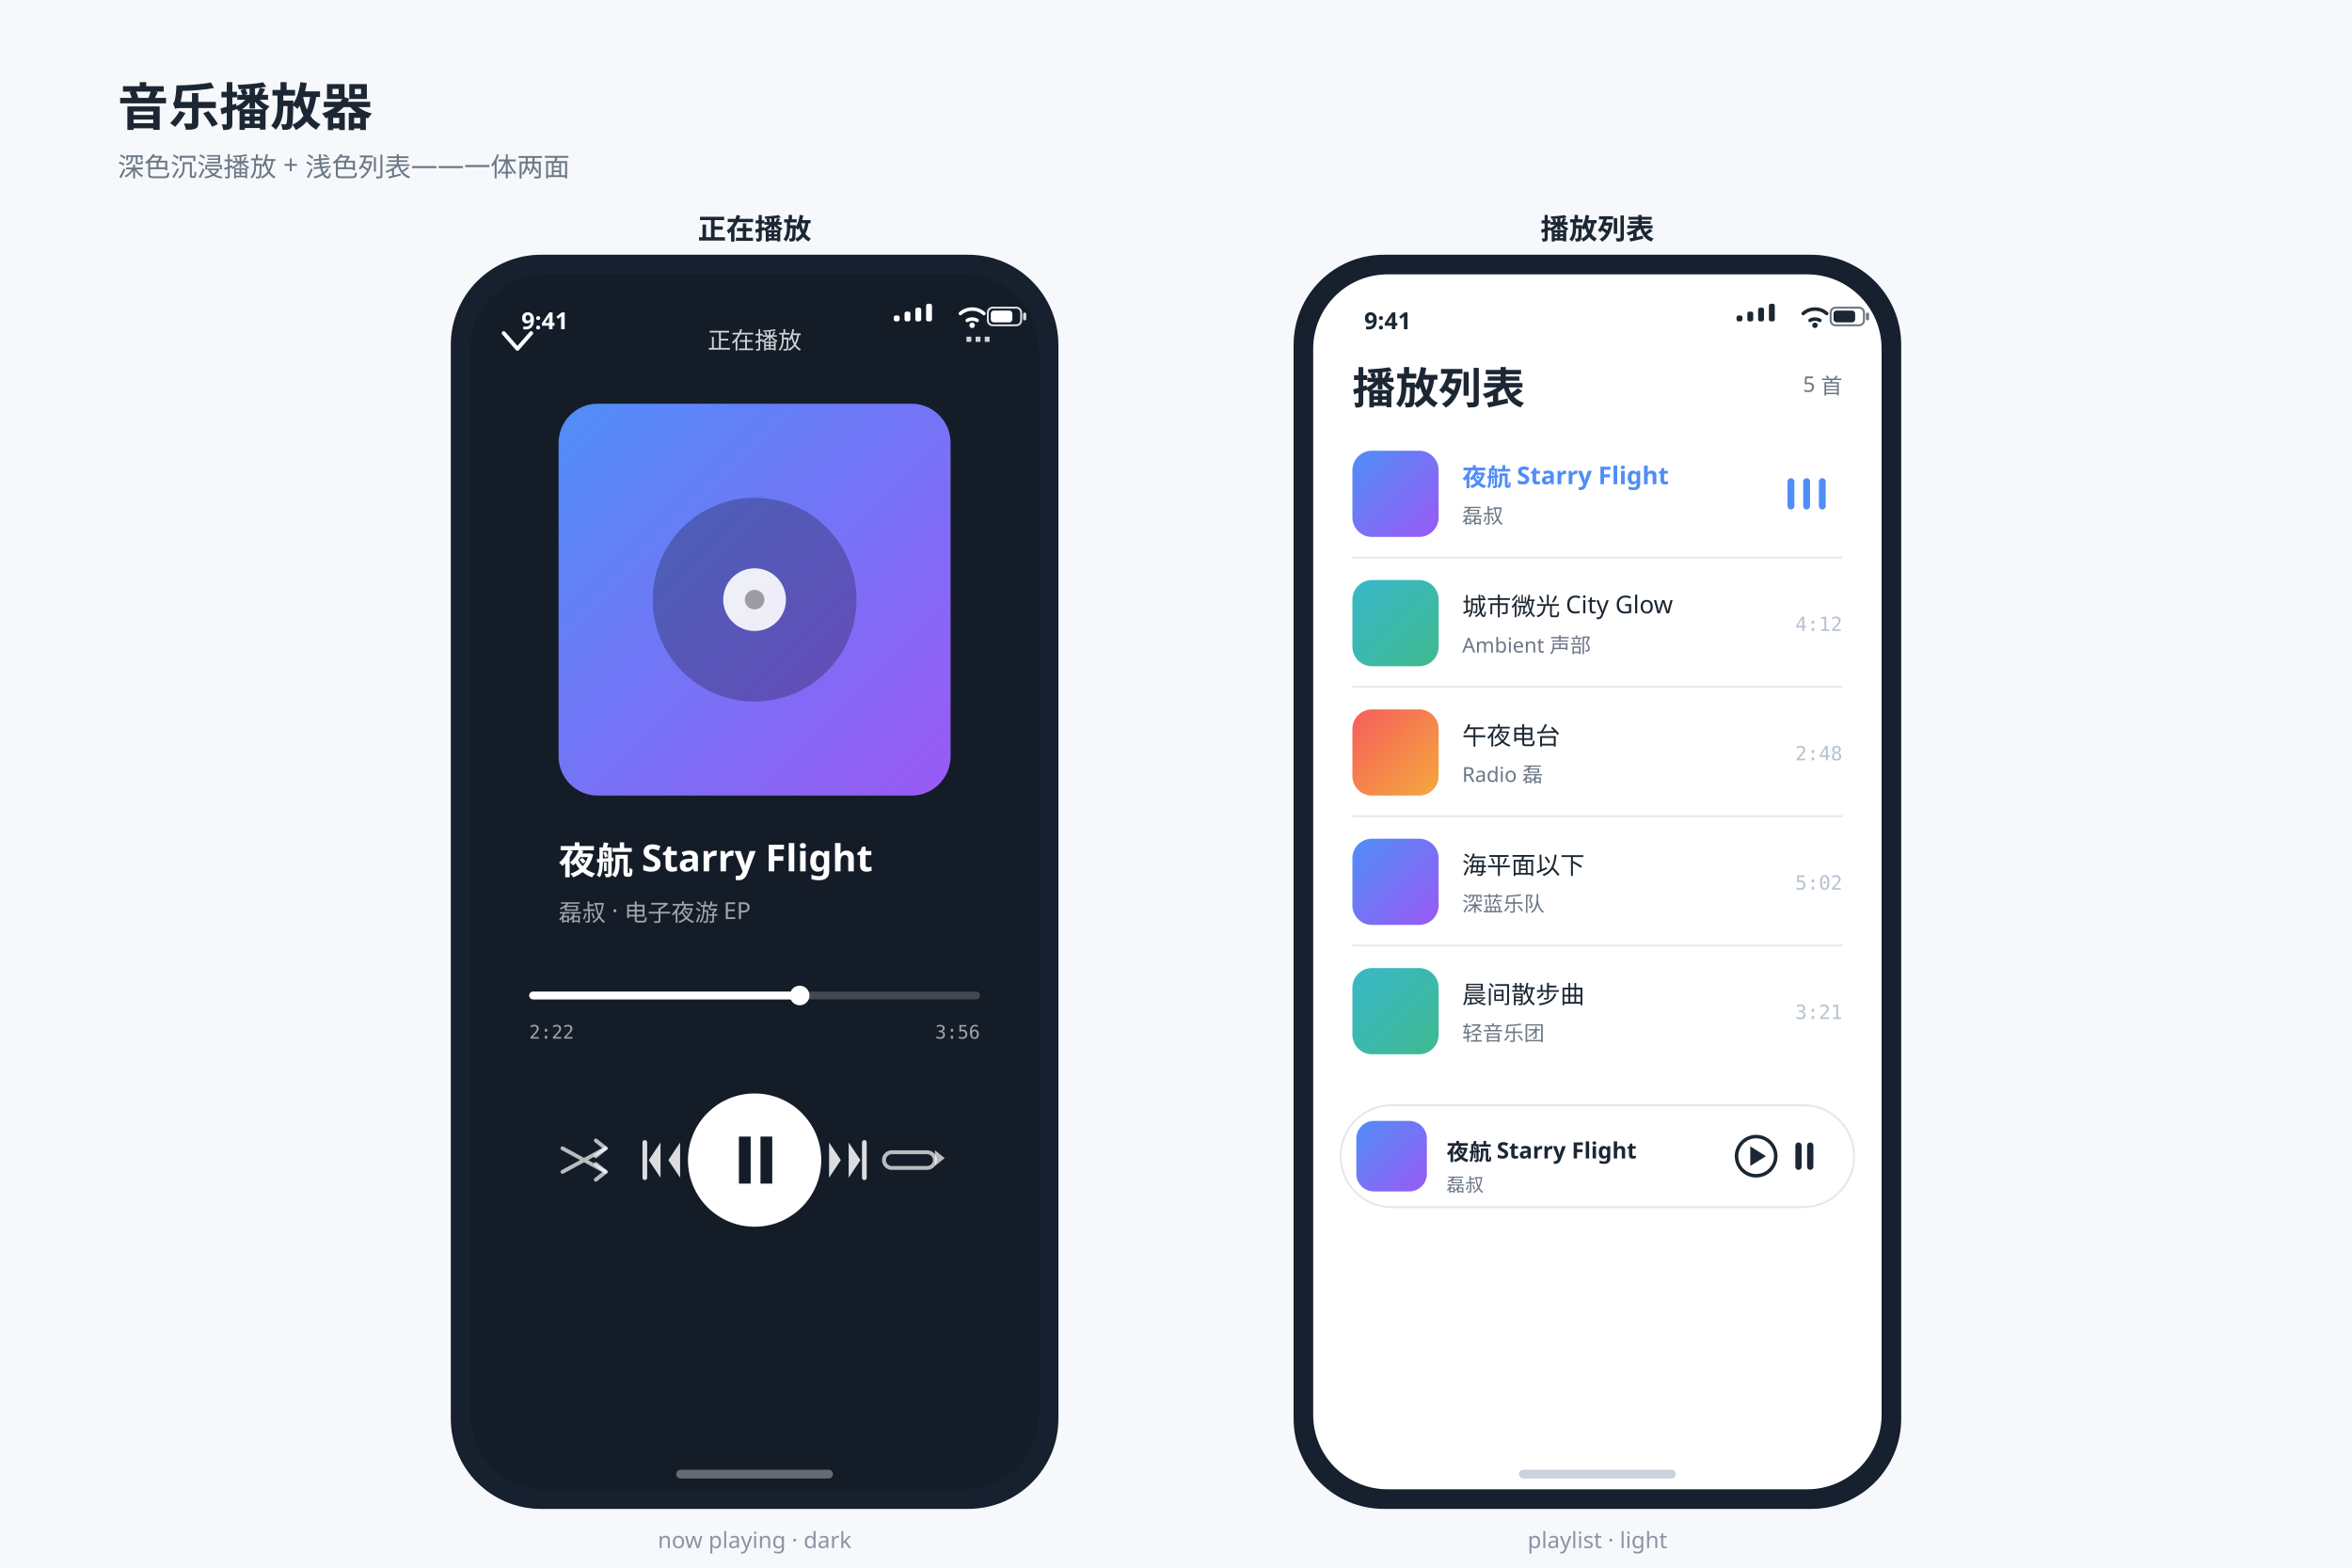
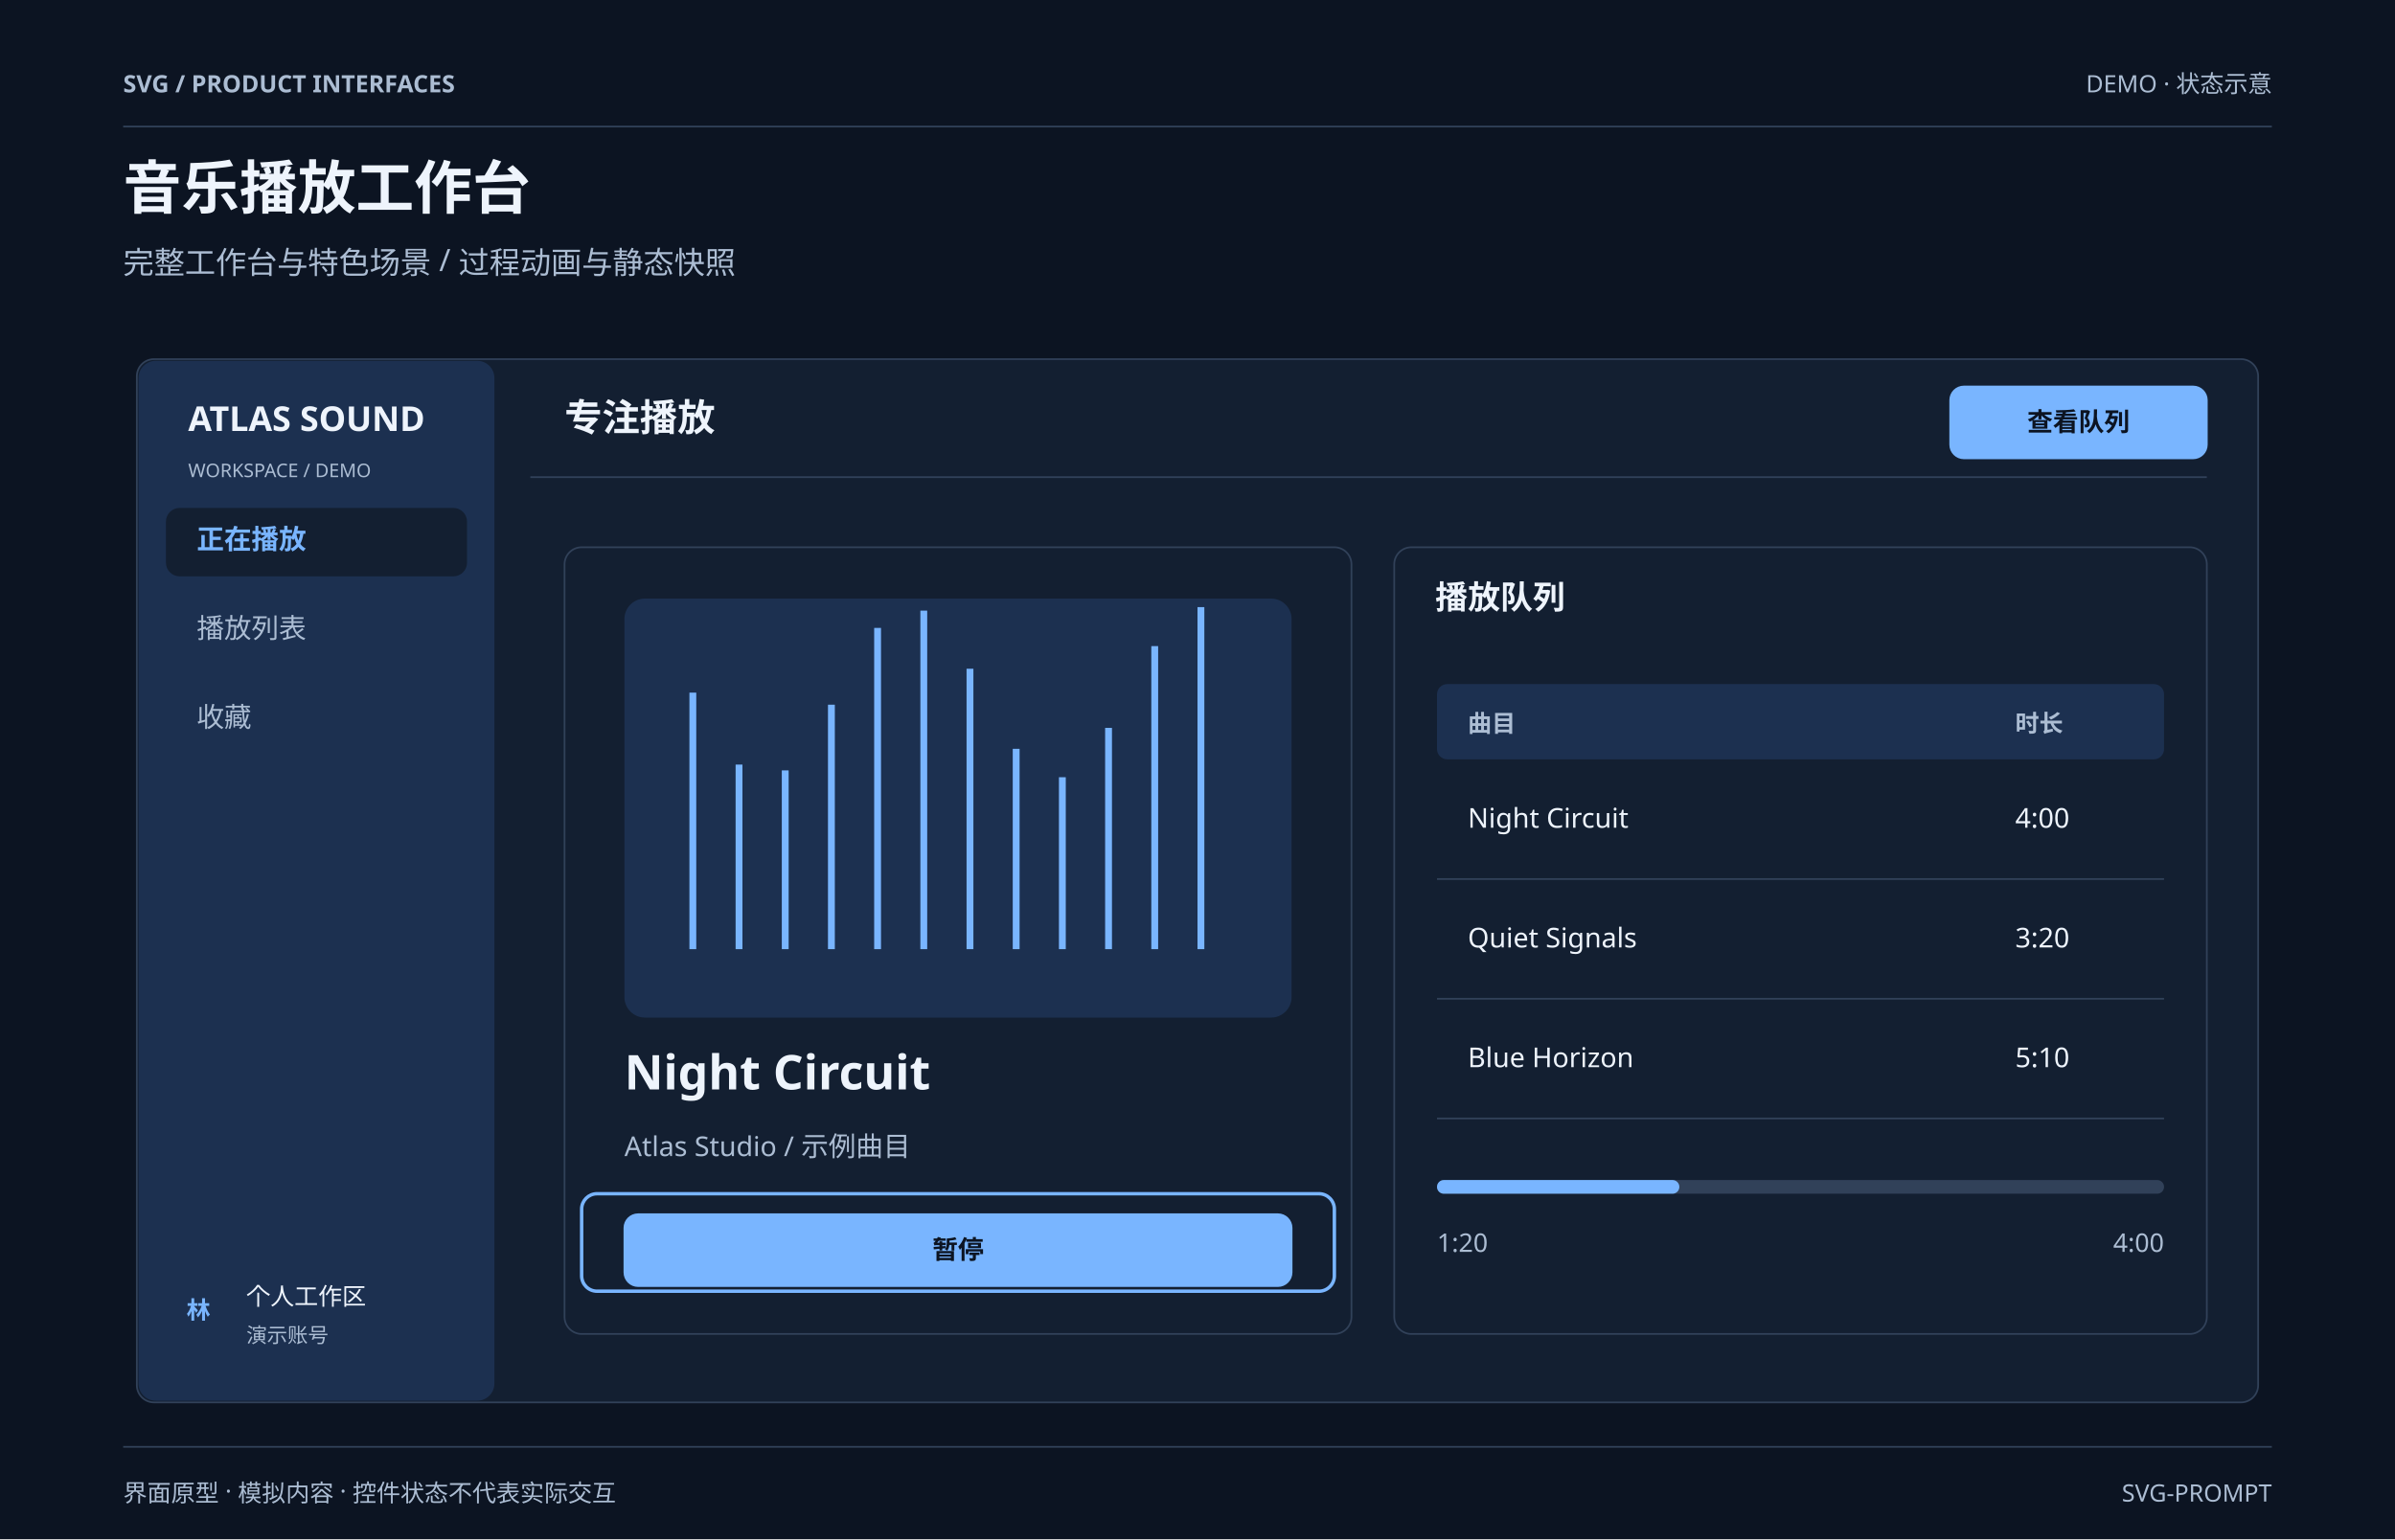
- <svg xmlns="http://www.w3.org/2000/svg" width="1200" height="800" viewBox="0 0 1200 800" font-family="PingFang SC, Hiragino Sans GB, Microsoft YaHei, sans-serif">
-   <rect width="1200" height="800" fill="#f6f8fb" />
-   <text x="60" y="64" font-size="26" font-weight="700" fill="#1c2733">音乐播放器</text>
-   <text x="60" y="90" font-size="13.5" fill="#6b7785">深色沉浸播放 + 浅色列表——一体两面</text>
-   <defs>
-     <linearGradient id="alb" x1="0" y1="0" x2="1" y2="1">
-       <stop offset="0" stop-color="#4f8ef7" />
-       <stop offset="1" stop-color="#9b59f5" />
-     </linearGradient>
-     <linearGradient id="alb2" x1="0" y1="0" x2="1" y2="1">
-       <stop offset="0" stop-color="#38b8c9" />
-       <stop offset="1" stop-color="#3fb98f" />
-     </linearGradient>
-     <linearGradient id="alb3" x1="0" y1="0" x2="1" y2="1">
-       <stop offset="0" stop-color="#f65e5e" />
-       <stop offset="1" stop-color="#f5a83c" />
-     </linearGradient>
-   </defs>
-   <rect x="230" y="130" width="310" height="640" rx="46" fill="#16202e" />
-   <rect x="240" y="140" width="290" height="620" rx="38" fill="#141c28" />
-   <text x="266" y="168" font-size="12" fill="#ffffff" text-anchor="start" font-weight="700">9:41</text>
-   <rect x="456" y="161" width="3" height="3" rx="1" fill="#ffffff" />
-   <rect x="461.5" y="159" width="3" height="5" rx="1" fill="#ffffff" />
-   <rect x="467" y="157" width="3" height="7" rx="1" fill="#ffffff" />
-   <rect x="472.5" y="155" width="3" height="9" rx="1" fill="#ffffff" />
-   <path d="M 490 160 a 9 9 0 0 1 12 0" fill="none" stroke="#ffffff" stroke-width="1.8" stroke-linecap="round" />
-   <path d="M 493.5 163.5 a 5 5 0 0 1 5 0" fill="none" stroke="#ffffff" stroke-width="1.8" stroke-linecap="round" />
-   <circle cx="496" cy="166" r="1.4" fill="#ffffff" />
-   <rect x="504" y="157" width="17" height="9" rx="2.5" fill="none" stroke="rgba(255,255,255,0.85)" stroke-width="1" />
-   <rect x="505.5" y="158.5" width="11" height="6" rx="1.5" fill="#ffffff" />
-   <rect x="522" y="159.5" width="1.6" height="4" rx="0.8" fill="rgba(255,255,255,0.85)" />
-   <rect x="345" y="750" width="80" height="4.5" rx="2.25" fill="rgba(255,255,255,0.35)" />
-   <path d="M 257 170 L 264 178 L 271 170" fill="none" stroke="#fff" stroke-width="2" stroke-linecap="round" stroke-linejoin="round" />
-   <text x="385" y="178" font-size="12" fill="rgba(255,255,255,0.8)" text-anchor="middle">正在播放</text>
-   <text x="506" y="178" font-size="14" fill="rgba(255,255,255,0.8)" text-anchor="end" font-weight="700">⋯</text>
-   <rect x="285" y="206" width="200" height="200" rx="20" fill="url(#alb)" />
-   <circle cx="385" cy="306" r="52" fill="rgba(0,0,0,0.25)" />
-   <circle cx="385" cy="306" r="16" fill="rgba(255,255,255,0.9)" />
-   <circle cx="385" cy="306" r="5" fill="rgba(0,0,0,0.35)" />
-   <text x="285" y="446" font-size="19" fill="#fff" text-anchor="start" font-weight="700">夜航 Starry Flight</text>
-   <text x="285" y="470" font-size="12" fill="rgba(255,255,255,0.6)" text-anchor="start">磊叔 · 电子夜游 EP</text>
-   <rect x="270" y="506" width="230" height="4" rx="2" fill="rgba(255,255,255,0.2)" />
-   <rect x="270" y="506" width="138" height="4" rx="2" fill="#fff" />
-   <circle cx="408" cy="508" r="5" fill="#fff" />
-   <text x="270" y="530" font-size="9.5" fill="rgba(255,255,255,0.6)" text-anchor="start" font-family="SFMono-Regular, Menlo, monospace">2:22</text>
-   <text x="500" y="530" font-size="9.5" fill="rgba(255,255,255,0.6)" text-anchor="end" font-family="SFMono-Regular, Menlo, monospace">3:56</text>
-   <path d="M 287 586 L 309 598 M 287 598 L 309 586" fill="none" stroke="rgba(255,255,255,0.7)" stroke-width="2" stroke-linecap="round" />
-   <path d="M 304 594 l 5 4 l -5 4 M 304 582 l 5 4 l -5 4" fill="none" stroke="rgba(255,255,255,0.7)" stroke-width="2" stroke-linecap="round" stroke-linejoin="round" />
-   <line x1="329" y1="583" x2="329" y2="601" stroke="rgba(255,255,255,0.85)" stroke-width="2.4" stroke-linecap="round" />
-   <path d="M 337 583 L 331 592 L 337 601 Z M 347 583 L 341 592 L 347 601 Z" fill="rgba(255,255,255,0.85)" />
-   <circle cx="385" cy="592" r="34" fill="#fff" />
-   <path d="M 377 580 H383 V604 H377 Z M 388 580 H394 V604 H388 Z" fill="#141c28" />
-   <path d="M 423 583 L 429 592 L 423 601 Z M 433 583 L 439 592 L 433 601 Z" fill="rgba(255,255,255,0.85)" />
-   <line x1="441" y1="583" x2="441" y2="601" stroke="rgba(255,255,255,0.85)" stroke-width="2.4" stroke-linecap="round" />
-   <rect x="451" y="588" width="26" height="8" rx="4" fill="none" stroke="rgba(255,255,255,0.7)" stroke-width="2" />
-   <path d="M 477 587 l 5 4 l -5 4 z" fill="rgba(255,255,255,0.7)" />
-   <rect x="660" y="130" width="310" height="640" rx="46" fill="#16202e" />
-   <rect x="670" y="140" width="290" height="620" rx="38" fill="#ffffff" />
-   <text x="696" y="168" font-size="12" fill="#1c2733" text-anchor="start" font-weight="700">9:41</text>
-   <rect x="886" y="161" width="3" height="3" rx="1" fill="#1c2733" />
-   <rect x="891.5" y="159" width="3" height="5" rx="1" fill="#1c2733" />
-   <rect x="897" y="157" width="3" height="7" rx="1" fill="#1c2733" />
-   <rect x="902.5" y="155" width="3" height="9" rx="1" fill="#1c2733" />
-   <path d="M 920 160 a 9 9 0 0 1 12 0" fill="none" stroke="#1c2733" stroke-width="1.8" stroke-linecap="round" />
-   <path d="M 923.5 163.5 a 5 5 0 0 1 5 0" fill="none" stroke="#1c2733" stroke-width="1.8" stroke-linecap="round" />
-   <circle cx="926" cy="166" r="1.4" fill="#1c2733" />
-   <rect x="934" y="157" width="17" height="9" rx="2.5" fill="none" stroke="#6b7785" stroke-width="1" />
-   <rect x="935.5" y="158.5" width="11" height="6" rx="1.5" fill="#1c2733" />
-   <rect x="952" y="159.5" width="1.6" height="4" rx="0.8" fill="#6b7785" />
-   <rect x="775" y="750" width="80" height="4.5" rx="2.25" fill="#c9d2dd" />
-   <text x="690" y="206" font-size="22" fill="#1c2733" text-anchor="start" font-weight="700">播放列表</text>
-   <text x="940" y="200" font-size="11" fill="#6b7785" text-anchor="end">5 首</text>
-   <rect x="690" y="230" width="44" height="44" rx="10" fill="url(#alb)" />
-   <text x="746" y="248" font-size="12.5" fill="#4f8ef7" text-anchor="start" font-weight="700">夜航 Starry Flight</text>
-   <text x="746" y="267" font-size="10.5" fill="#6b7785" text-anchor="start">磊叔</text>
-   <rect x="912" y="244" width="3.5" height="16" rx="1.75" fill="#4f8ef7">
-     <animate attributeName="height" values="16;7;16" dur="0.7s" begin="0.00s" repeatCount="indefinite" />
-     <animate attributeName="y" values="244;253;244" dur="0.7s" begin="0.00s" repeatCount="indefinite" />
+ <svg xmlns="http://www.w3.org/2000/svg" width="1400" height="900" viewBox="0 0 1400 900" font-family="PingFang SC, Microsoft YaHei, sans-serif" role="img" aria-labelledby="title desc">
+   <rect x="0.000" y="0.000" width="1400.000" height="900.000" rx="0" fill="#0c1422" />
+   <text x="72.000" y="54.000" font-size="14" fill="#acbdd3" text-anchor="start" font-weight="600">SVG / PRODUCT INTERFACES</text>
+   <text x="1328.000" y="54.000" font-size="14" fill="#acbdd3" text-anchor="end" font-weight="400">DEMO · 状态示意</text>
+   <line x1="72.000" y1="74.000" x2="1328.000" y2="74.000" stroke="#314159" stroke-width="1" />
+   <text x="72.000" y="122.000" font-size="34" fill="#eef4fc" text-anchor="start" font-weight="700">音乐播放工作台</text>
+   <text x="72.000" y="160.000" font-size="18" fill="#acbdd3" text-anchor="start" font-weight="400">完整工作台与特色场景 / 过程动画与静态快照</text>
+   <line x1="72.000" y1="846.000" x2="1328.000" y2="846.000" stroke="#314159" stroke-width="1" />
+   <text x="72.000" y="878.000" font-size="14" fill="#acbdd3" text-anchor="start" font-weight="400">界面原型 · 模拟内容 · 控件状态不代表实际交互</text>
+   <text x="1328.000" y="878.000" font-size="14" fill="#acbdd3" text-anchor="end" font-weight="400">SVG-PROMPT</text>
+   <rect x="80.000" y="210.000" width="1240.000" height="610.000" rx="10" fill="#131f31" stroke="#314159" />
+   <rect x="81.000" y="211.000" width="208.000" height="608.000" rx="10" fill="#1c3050" />
+   <text x="110.000" y="252.000" font-size="20" fill="#eef4fc" text-anchor="start" font-weight="700">ATLAS SOUND</text>
+   <text x="110.000" y="279.000" font-size="11" fill="#acbdd3" text-anchor="start" font-weight="400">WORKSPACE / DEMO</text>
+   <rect x="97.000" y="297.000" width="176.000" height="40.000" rx="8" fill="#131f31" />
+   <text x="115.000" y="321.000" font-size="16" fill="#79b5ff" text-anchor="start" font-weight="600">正在播放</text>
+   <text x="115.000" y="373.000" font-size="16" fill="#acbdd3" text-anchor="start" font-weight="400">播放列表</text>
+   <text x="115.000" y="425.000" font-size="16" fill="#acbdd3" text-anchor="start" font-weight="400">收藏</text>
+   <circle cx="116.000" cy="766.000" r="18" fill="#1c3050" />
+   <text x="116.000" y="771.000" font-size="14" fill="#79b5ff" text-anchor="middle" font-weight="600">林</text>
+   <text x="144.000" y="763.000" font-size="14" fill="#eef4fc" text-anchor="start" font-weight="400">个人工作区</text>
+   <text x="144.000" y="785.000" font-size="12" fill="#acbdd3" text-anchor="start" font-weight="400">演示账号</text>
+   <line x1="310.000" y1="279.000" x2="1290.000" y2="279.000" stroke="#314159" stroke-width="1" />
+   <text x="330.000" y="252.000" font-size="22" fill="#eef4fc" text-anchor="start" font-weight="700">专注播放</text>
+   <rect x="1140.000" y="226.000" width="150.000" height="42.000" rx="8" fill="#79b5ff" stroke="#79b5ff" data-control="button" data-state="default" />
+   <text x="1215.000" y="252.000" font-size="15" fill="#0c1422" text-anchor="middle" font-weight="600">查看队列</text>
+   <rect x="330.000" y="320.000" width="460.000" height="460.000" rx="10" fill="#131f31" stroke="#314159" />
+   <rect x="365.000" y="350.000" width="390.000" height="245.000" rx="12" fill="#1c3050" />
+   <line x1="405.000" y1="555.000" x2="405.000" y2="405.000" stroke="#79b5ff" stroke-width="4" />
+   <line x1="432.000" y1="555.000" x2="432.000" y2="447.074" stroke="#79b5ff" stroke-width="4" />
+   <line x1="459.000" y1="555.000" x2="459.000" y2="450.465" stroke="#79b5ff" stroke-width="4" />
+   <line x1="486.000" y1="555.000" x2="486.000" y2="412.056" stroke="#79b5ff" stroke-width="4" />
+   <line x1="513.000" y1="555.000" x2="513.000" y2="367.160" stroke="#79b5ff" stroke-width="4" />
+   <line x1="540.000" y1="555.000" x2="540.000" y2="357.054" stroke="#79b5ff" stroke-width="4" />
+   <line x1="567.000" y1="555.000" x2="567.000" y2="391.029" stroke="#79b5ff" stroke-width="4" />
+   <line x1="594.000" y1="555.000" x2="594.000" y2="437.849" stroke="#79b5ff" stroke-width="4" />
+   <line x1="621.000" y1="555.000" x2="621.000" y2="454.468" stroke="#79b5ff" stroke-width="4" />
+   <line x1="648.000" y1="555.000" x2="648.000" y2="425.606" stroke="#79b5ff" stroke-width="4" />
+   <line x1="675.000" y1="555.000" x2="675.000" y2="377.799" stroke="#79b5ff" stroke-width="4" />
+   <line x1="702.000" y1="555.000" x2="702.000" y2="355.000" stroke="#79b5ff" stroke-width="4" />
+   <text x="365.000" y="637.000" font-size="28" fill="#eef4fc" text-anchor="start" font-weight="700">Night Circuit</text>
+   <text x="365.000" y="676.000" font-size="16" fill="#acbdd3" text-anchor="start" font-weight="400">Atlas Studio / 示例曲目</text>
+   <rect x="365.000" y="710.000" width="390.000" height="42.000" rx="8" fill="#79b5ff" stroke="#79b5ff" data-control="button" data-state="default" />
+   <text x="560.000" y="736.000" font-size="15" fill="#0c1422" text-anchor="middle" font-weight="600">暂停</text>
+   <rect x="815.000" y="320.000" width="475.000" height="460.000" rx="10" fill="#131f31" stroke="#314159" />
+   <text x="839.000" y="356.000" font-size="19" fill="#eef4fc" text-anchor="start" font-weight="600">播放队列</text>
+   <rect x="840.000" y="400.000" width="425.000" height="44.000" rx="6" fill="#1c3050" />
+   <text x="858.000" y="428.000" font-size="14" fill="#acbdd3" text-anchor="start" font-weight="600">曲目</text>
+   <text x="1178.000" y="428.000" font-size="14" fill="#acbdd3" text-anchor="start" font-weight="600">时长</text>
+   <line x1="840.000" y1="514.000" x2="1265.000" y2="514.000" stroke="#314159" stroke-width="1" />
+   <text x="858.000" y="484.000" font-size="16" fill="#eef4fc" text-anchor="start" font-weight="400">Night Circuit</text>
+   <text x="1178.000" y="484.000" font-size="16" fill="#eef4fc" text-anchor="start" font-weight="400">4:00</text>
+   <line x1="840.000" y1="584.000" x2="1265.000" y2="584.000" stroke="#314159" stroke-width="1" />
+   <text x="858.000" y="554.000" font-size="16" fill="#eef4fc" text-anchor="start" font-weight="400">Quiet Signals</text>
+   <text x="1178.000" y="554.000" font-size="16" fill="#eef4fc" text-anchor="start" font-weight="400">3:20</text>
+   <line x1="840.000" y1="654.000" x2="1265.000" y2="654.000" stroke="#314159" stroke-width="1" />
+   <text x="858.000" y="624.000" font-size="16" fill="#eef4fc" text-anchor="start" font-weight="400">Blue Horizon</text>
+   <text x="1178.000" y="624.000" font-size="16" fill="#eef4fc" text-anchor="start" font-weight="400">5:10</text>
+   <rect x="840.000" y="690.000" width="425.000" height="8.000" rx="4.0" fill="#314159" />
+   <rect x="840.000" y="690.000" width="141.667" height="8.000" rx="4.0" fill="#79b5ff" data-progress="80" data-total="240" data-track="425" />
+   <text x="840.000" y="732.000" font-size="15" fill="#acbdd3" text-anchor="start" font-weight="400">1:20</text>
+   <text x="1265.000" y="732.000" font-size="15" fill="#acbdd3" text-anchor="end" font-weight="400">4:00</text>
+   <rect class="motion" x="340" y="698" width="440" height="57" rx="9" fill="none" stroke="#79b5ff" stroke-width="2">
+     <animate attributeName="opacity" values="0.25;0.85;0.25" keyTimes="0;0.5;1" dur="3s" repeatCount="indefinite" fill="freeze" calcMode="linear" />
  </rect>
-   <rect x="920" y="244" width="3.5" height="16" rx="1.75" fill="#4f8ef7">
-     <animate attributeName="height" values="16;7;16" dur="0.7s" begin="0.12s" repeatCount="indefinite" />
-     <animate attributeName="y" values="244;253;244" dur="0.7s" begin="0.12s" repeatCount="indefinite" />
-   </rect>
-   <rect x="928" y="244" width="3.5" height="16" rx="1.75" fill="#4f8ef7">
-     <animate attributeName="height" values="16;7;16" dur="0.7s" begin="0.24s" repeatCount="indefinite" />
-     <animate attributeName="y" values="244;253;244" dur="0.7s" begin="0.24s" repeatCount="indefinite" />
-   </rect>
-   <rect x="690" y="284" width="250" height="1" fill="#e3e8ef" />
-   <rect x="690" y="296" width="44" height="44" rx="10" fill="url(#alb2)" />
-   <text x="746" y="314" font-size="12.5" fill="#1c2733" text-anchor="start">城市微光 City Glow</text>
-   <text x="746" y="333" font-size="10.5" fill="#6b7785" text-anchor="start">Ambient 声部</text>
-   <text x="940" y="322" font-size="10" fill="#b6c2d0" text-anchor="end" font-family="SFMono-Regular, Menlo, monospace">4:12</text>
-   <rect x="690" y="350" width="250" height="1" fill="#e3e8ef" />
-   <rect x="690" y="362" width="44" height="44" rx="10" fill="url(#alb3)" />
-   <text x="746" y="380" font-size="12.5" fill="#1c2733" text-anchor="start">午夜电台</text>
-   <text x="746" y="399" font-size="10.5" fill="#6b7785" text-anchor="start">Radio 磊</text>
-   <text x="940" y="388" font-size="10" fill="#b6c2d0" text-anchor="end" font-family="SFMono-Regular, Menlo, monospace">2:48</text>
-   <rect x="690" y="416" width="250" height="1" fill="#e3e8ef" />
-   <rect x="690" y="428" width="44" height="44" rx="10" fill="url(#alb)" />
-   <text x="746" y="446" font-size="12.5" fill="#1c2733" text-anchor="start">海平面以下</text>
-   <text x="746" y="465" font-size="10.5" fill="#6b7785" text-anchor="start">深蓝乐队</text>
-   <text x="940" y="454" font-size="10" fill="#b6c2d0" text-anchor="end" font-family="SFMono-Regular, Menlo, monospace">5:02</text>
-   <rect x="690" y="482" width="250" height="1" fill="#e3e8ef" />
-   <rect x="690" y="494" width="44" height="44" rx="10" fill="url(#alb2)" />
-   <text x="746" y="512" font-size="12.5" fill="#1c2733" text-anchor="start">晨间散步曲</text>
-   <text x="746" y="531" font-size="10.5" fill="#6b7785" text-anchor="start">轻音乐团</text>
-   <text x="940" y="520" font-size="10" fill="#b6c2d0" text-anchor="end" font-family="SFMono-Regular, Menlo, monospace">3:21</text>
-   <g>
-     <rect x="684" y="564" width="262" height="52" rx="26" fill="#fff" stroke="#e3e8ef" />
-     <rect x="692" y="572" width="36" height="36" rx="9" fill="url(#alb)" />
-     <text x="738" y="592" font-size="11.5" fill="#1c2733" text-anchor="start" font-weight="600">夜航 Starry Flight</text>
-     <text x="738" y="608" font-size="9.5" fill="#6b7785" text-anchor="start">磊叔</text>
-     <circle cx="896" cy="590" r="10" fill="none" stroke="#1c2733" stroke-width="1.8" />
-     <path d="M 893 585 L 901 590 L 893 595 Z" fill="#1c2733" />
-     <rect x="916" y="583" width="3.2" height="14" rx="1.6" fill="#1c2733" />
-     <rect x="922" y="583" width="3.2" height="14" rx="1.6" fill="#1c2733" />
-   </g>
-   <text x="385" y="122" font-size="14.5" fill="#1c2733" text-anchor="middle" font-weight="600">正在播放</text>
-   <text x="385" y="790" font-size="11.5" fill="#8a94a3" text-anchor="middle">now playing · dark</text>
-   <text x="815" y="122" font-size="14.5" fill="#1c2733" text-anchor="middle" font-weight="600">播放列表</text>
-   <text x="815" y="790" font-size="11.5" fill="#8a94a3" text-anchor="middle">playlist · light</text>
+   <text x="840.000" y="766.000" font-size="13" fill="#acbdd3" text-anchor="start" font-weight="400" class="fallback">播放状态演示 / 时间保持快照</text>
+   <style>.fallback{display:none}@media(prefers-reduced-motion:reduce){.motion{display:none}.fallback{display:inline}}</style>
</svg>
